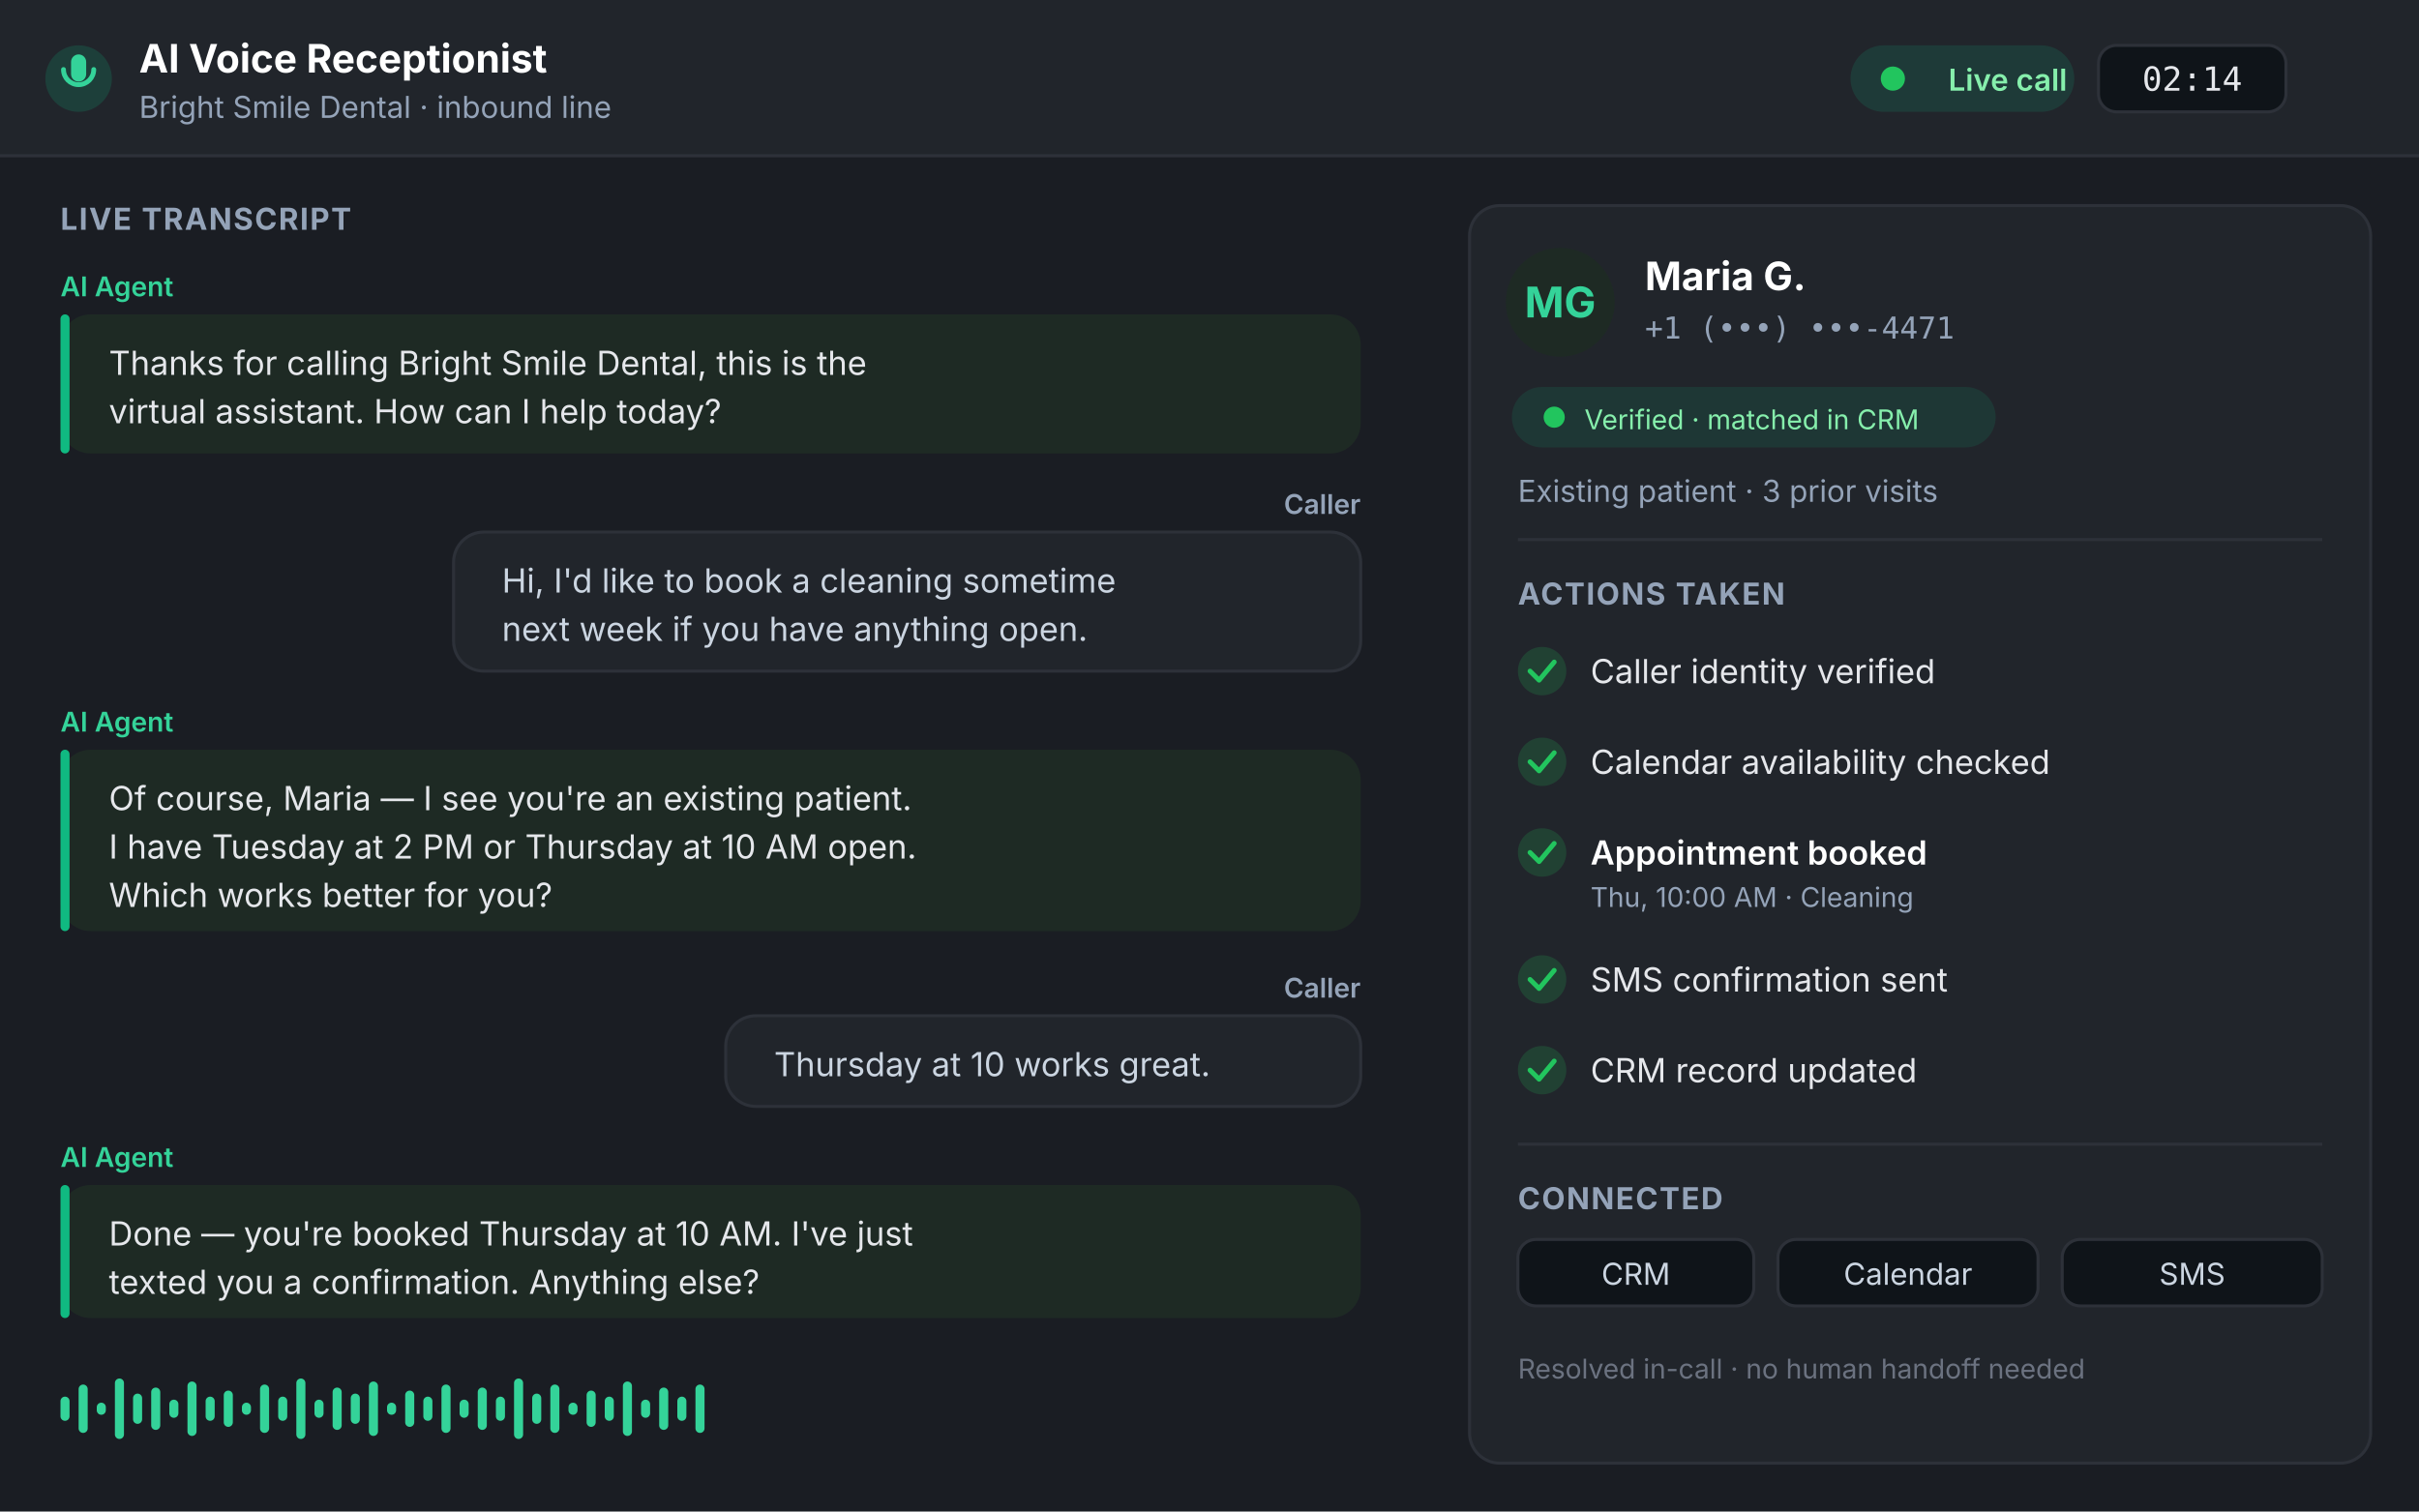
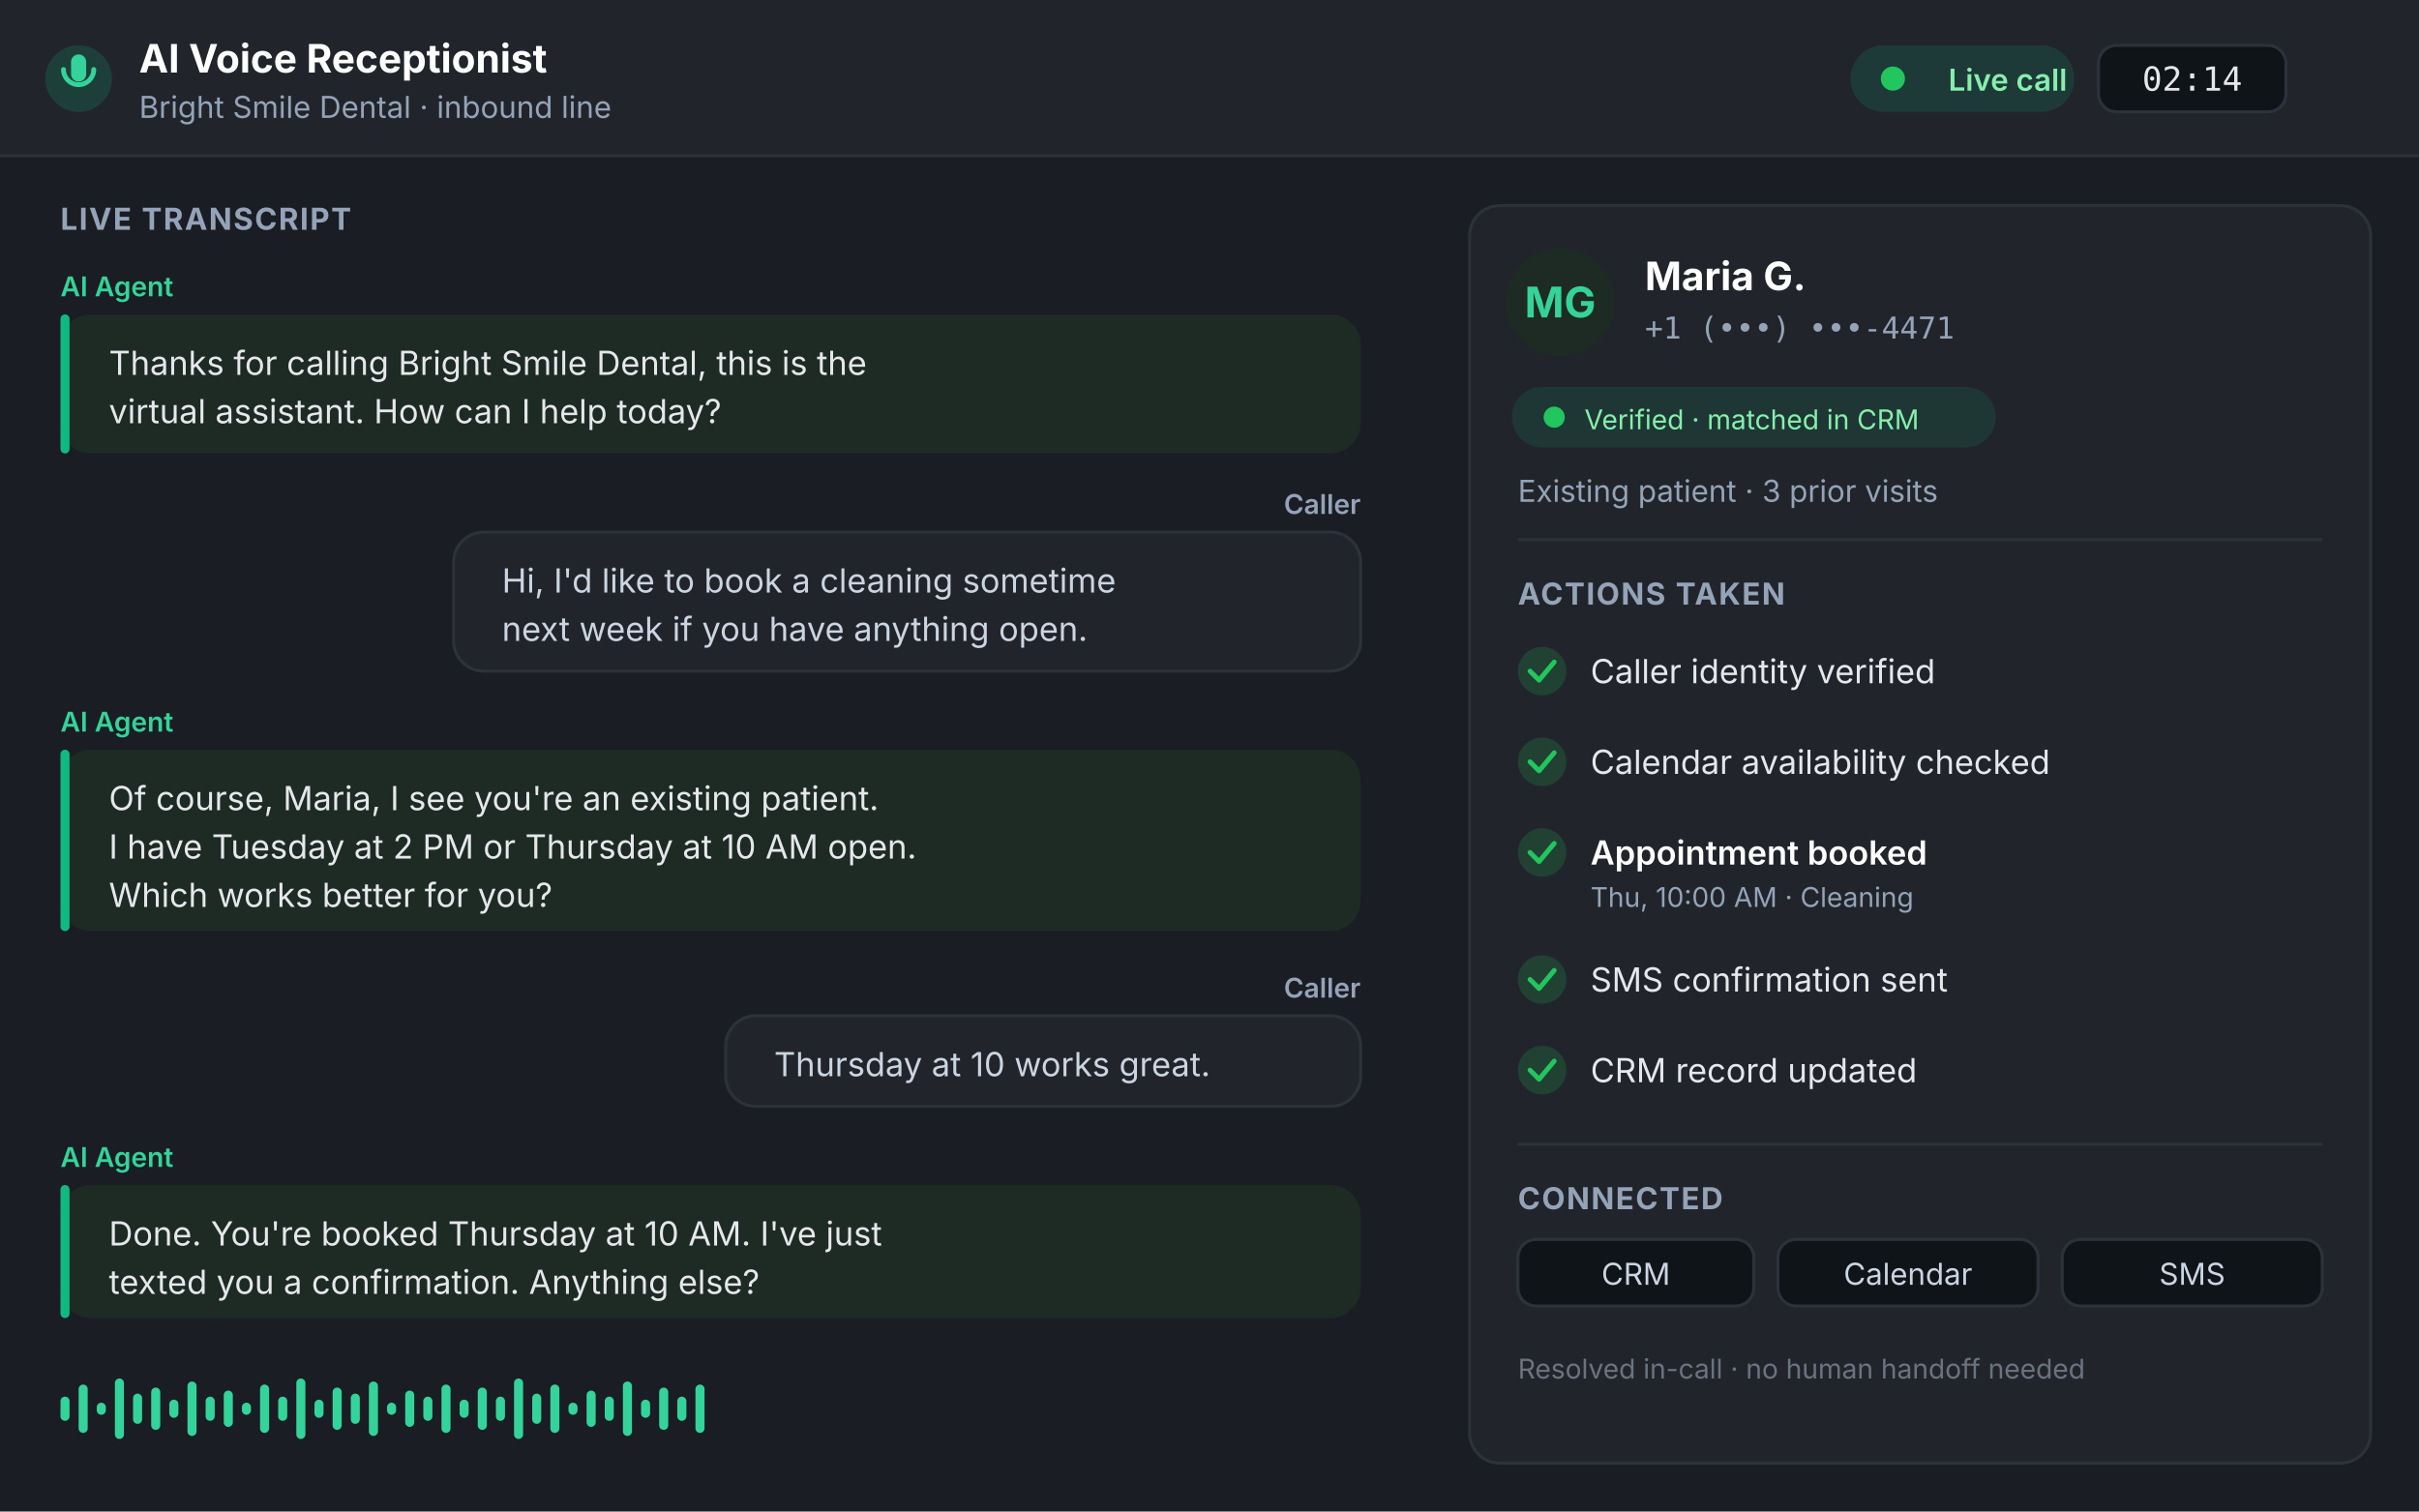
<svg xmlns="http://www.w3.org/2000/svg" viewBox="0 0 800 500">
  <rect width="800" height="500" fill="#1A1D23" />
  <rect width="800" height="52" fill="#21252B" />
  <rect x="0" y="51" width="800" height="1" fill="#2D3139" />
  <circle cx="26" cy="26" r="11" fill="rgba(16,185,129,0.18)" />
  <path d="M21 23a5 5 0 0 0 10 0" fill="none" stroke="#34d399" stroke-width="1.6" stroke-linecap="round" />
  <rect x="23.5" y="18" width="5" height="9" rx="2.5" fill="#34d399" />
  <text x="46" y="24" font-family="Inter,sans-serif" font-size="13" font-weight="700" fill="#fff">AI Voice Receptionist</text>
  <text x="46" y="39" font-family="Inter,sans-serif" font-size="10" fill="#94A3B8">Bright Smile Dental · inbound line</text>
  <rect x="612" y="15" width="74" height="22" rx="11" fill="rgba(16,185,129,0.15)" />
  <circle cx="626" cy="26" r="4" fill="#22C55E" />
  <text x="664" y="30" text-anchor="middle" font-family="Inter,sans-serif" font-size="10" font-weight="600" fill="#86EFAC">Live call</text>
  <rect x="694" y="15" width="62" height="22" rx="6" fill="#0F1419" stroke="#2D3139" />
  <text x="725" y="30" text-anchor="middle" font-family="JetBrains Mono,monospace" font-size="11" fill="#E5E7EB">02:14</text>
  <text x="20" y="76" font-family="Inter,sans-serif" font-size="10" font-weight="700" fill="#94A3B8" letter-spacing="0.5">LIVE TRANSCRIPT</text>
  <text x="20" y="98" font-family="Inter,sans-serif" font-size="9" fill="#34d399" font-weight="600">AI Agent</text>
  <rect x="20" y="104" width="430" height="46" rx="10" fill="#1E2A24" />
  <rect x="20" y="104" width="3" height="46" rx="1.5" fill="#10b981" />
  <text x="36" y="124" font-family="Inter,sans-serif" font-size="11" fill="#E5E7EB">Thanks for calling Bright Smile Dental, this is the</text>
  <text x="36" y="140" font-family="Inter,sans-serif" font-size="11" fill="#E5E7EB">virtual assistant. How can I help today?</text>
  <text x="450" y="170" text-anchor="end" font-family="Inter,sans-serif" font-size="9" fill="#94A3B8" font-weight="600">Caller</text>
  <rect x="150" y="176" width="300" height="46" rx="10" fill="#21252B" stroke="#2D3139" />
  <text x="166" y="196" font-family="Inter,sans-serif" font-size="11" fill="#CBD5E1">Hi, I'd like to book a cleaning sometime</text>
  <text x="166" y="212" font-family="Inter,sans-serif" font-size="11" fill="#CBD5E1">next week if you have anything open.</text>
  <text x="20" y="242" font-family="Inter,sans-serif" font-size="9" fill="#34d399" font-weight="600">AI Agent</text>
  <rect x="20" y="248" width="430" height="60" rx="10" fill="#1E2A24" />
  <rect x="20" y="248" width="3" height="60" rx="1.5" fill="#10b981" />
-   <text x="36" y="268" font-family="Inter,sans-serif" font-size="11" fill="#E5E7EB">Of course, Maria — I see you're an existing patient.</text>
+   <text x="36" y="268" font-family="Inter,sans-serif" font-size="11" fill="#E5E7EB">Of course, Maria, I see you're an existing patient.</text>
  <text x="36" y="284" font-family="Inter,sans-serif" font-size="11" fill="#E5E7EB">I have Tuesday at 2 PM or Thursday at 10 AM open.</text>
  <text x="36" y="300" font-family="Inter,sans-serif" font-size="11" fill="#E5E7EB">Which works better for you?</text>
  <text x="450" y="330" text-anchor="end" font-family="Inter,sans-serif" font-size="9" fill="#94A3B8" font-weight="600">Caller</text>
  <rect x="240" y="336" width="210" height="30" rx="10" fill="#21252B" stroke="#2D3139" />
  <text x="256" y="356" font-family="Inter,sans-serif" font-size="11" fill="#CBD5E1">Thursday at 10 works great.</text>
  <text x="20" y="386" font-family="Inter,sans-serif" font-size="9" fill="#34d399" font-weight="600">AI Agent</text>
  <rect x="20" y="392" width="430" height="44" rx="10" fill="#1E2A24" />
  <rect x="20" y="392" width="3" height="44" rx="1.5" fill="#10b981" />
-   <text x="36" y="412" font-family="Inter,sans-serif" font-size="11" fill="#E5E7EB">Done — you're booked Thursday at 10 AM. I've just</text>
+   <text x="36" y="412" font-family="Inter,sans-serif" font-size="11" fill="#E5E7EB">Done. You're booked Thursday at 10 AM. I've just</text>
  <text x="36" y="428" font-family="Inter,sans-serif" font-size="11" fill="#E5E7EB">texted you a confirmation. Anything else?</text>
  <g transform="translate(20,456)" fill="#34d399">
    <rect x="0" y="6" width="3" height="8" rx="1.5" />
    <rect x="6" y="2" width="3" height="16" rx="1.5" />
    <rect x="12" y="8" width="3" height="4" rx="1.5" />
    <rect x="18" y="0" width="3" height="20" rx="1.5" />
    <rect x="24" y="5" width="3" height="10" rx="1.5" />
    <rect x="30" y="3" width="3" height="14" rx="1.5" />
    <rect x="36" y="7" width="3" height="6" rx="1.5" />
    <rect x="42" y="1" width="3" height="18" rx="1.5" />
    <rect x="48" y="6" width="3" height="8" rx="1.5" />
    <rect x="54" y="4" width="3" height="12" rx="1.5" />
    <rect x="60" y="8" width="3" height="4" rx="1.5" />
    <rect x="66" y="2" width="3" height="16" rx="1.5" />
    <rect x="72" y="6" width="3" height="8" rx="1.5" />
    <rect x="78" y="0" width="3" height="20" rx="1.5" />
    <rect x="84" y="7" width="3" height="6" rx="1.5" />
    <rect x="90" y="3" width="3" height="14" rx="1.5" />
    <rect x="96" y="5" width="3" height="10" rx="1.5" />
    <rect x="102" y="1" width="3" height="18" rx="1.5" />
    <rect x="108" y="8" width="3" height="4" rx="1.5" />
    <rect x="114" y="4" width="3" height="12" rx="1.5" />
    <rect x="120" y="6" width="3" height="8" rx="1.5" />
    <rect x="126" y="2" width="3" height="16" rx="1.5" />
    <rect x="132" y="7" width="3" height="6" rx="1.5" />
    <rect x="138" y="3" width="3" height="14" rx="1.5" />
    <rect x="144" y="6" width="3" height="8" rx="1.5" />
    <rect x="150" y="0" width="3" height="20" rx="1.5" />
    <rect x="156" y="5" width="3" height="10" rx="1.5" />
    <rect x="162" y="2" width="3" height="16" rx="1.5" />
    <rect x="168" y="8" width="3" height="4" rx="1.5" />
    <rect x="174" y="4" width="3" height="12" rx="1.5" />
    <rect x="180" y="6" width="3" height="8" rx="1.5" />
    <rect x="186" y="1" width="3" height="18" rx="1.5" />
    <rect x="192" y="7" width="3" height="6" rx="1.5" />
    <rect x="198" y="3" width="3" height="14" rx="1.5" />
    <rect x="204" y="6" width="3" height="8" rx="1.5" />
    <rect x="210" y="2" width="3" height="16" rx="1.5" />
  </g>
  <rect x="486" y="68" width="298" height="416" rx="10" fill="#21252B" stroke="#2D3139" />
  <circle cx="516" cy="100" r="18" fill="#1E2A24" />
  <text x="516" y="105" text-anchor="middle" font-family="Inter,sans-serif" font-size="14" font-weight="700" fill="#34d399">MG</text>
  <text x="544" y="96" font-family="Inter,sans-serif" font-size="13" font-weight="700" fill="#fff">Maria G.</text>
  <text x="544" y="112" font-family="JetBrains Mono,monospace" font-size="10" fill="#94A3B8">+1 (•••) •••-4471</text>
  <rect x="500" y="128" width="160" height="20" rx="10" fill="rgba(16,185,129,0.12)" />
  <circle cx="514" cy="138" r="3.5" fill="#22C55E" />
  <text x="524" y="142" font-family="Inter,sans-serif" font-size="9" fill="#86EFAC">Verified · matched in CRM</text>
  <text x="502" y="166" font-family="Inter,sans-serif" font-size="10" fill="#94A3B8">Existing patient · 3 prior visits</text>
  <rect x="502" y="178" width="266" height="1" fill="#2D3139" />
  <text x="502" y="200" font-family="Inter,sans-serif" font-size="10" font-weight="700" fill="#94A3B8" letter-spacing="0.5">ACTIONS TAKEN</text>
  <g font-family="Inter,sans-serif" font-size="11" fill="#E5E7EB">
    <circle cx="510" cy="222" r="8" fill="rgba(34,197,94,0.18)" />
    <path d="M506 222 L509 225 L514 219" stroke="#22C55E" stroke-width="1.6" fill="none" stroke-linecap="round" stroke-linejoin="round" />
    <text x="526" y="226">Caller identity verified</text>
    <circle cx="510" cy="252" r="8" fill="rgba(34,197,94,0.18)" />
    <path d="M506 252 L509 255 L514 249" stroke="#22C55E" stroke-width="1.6" fill="none" stroke-linecap="round" stroke-linejoin="round" />
    <text x="526" y="256">Calendar availability checked</text>
    <circle cx="510" cy="282" r="8" fill="rgba(34,197,94,0.18)" />
    <path d="M506 282 L509 285 L514 279" stroke="#22C55E" stroke-width="1.6" fill="none" stroke-linecap="round" stroke-linejoin="round" />
    <text x="526" y="286" font-weight="600" fill="#fff">Appointment booked</text>
    <text x="526" y="300" font-size="9" fill="#94A3B8">Thu, 10:00 AM · Cleaning</text>
    <circle cx="510" cy="324" r="8" fill="rgba(34,197,94,0.18)" />
    <path d="M506 324 L509 327 L514 321" stroke="#22C55E" stroke-width="1.6" fill="none" stroke-linecap="round" stroke-linejoin="round" />
    <text x="526" y="328">SMS confirmation sent</text>
    <circle cx="510" cy="354" r="8" fill="rgba(34,197,94,0.18)" />
    <path d="M506 354 L509 357 L514 351" stroke="#22C55E" stroke-width="1.6" fill="none" stroke-linecap="round" stroke-linejoin="round" />
    <text x="526" y="358">CRM record updated</text>
  </g>
  <rect x="502" y="378" width="266" height="1" fill="#2D3139" />
  <text x="502" y="400" font-family="Inter,sans-serif" font-size="10" font-weight="700" fill="#94A3B8" letter-spacing="0.5">CONNECTED</text>
  <rect x="502" y="410" width="78" height="22" rx="6" fill="#0F1419" stroke="#2D3139" />
  <text x="541" y="425" text-anchor="middle" font-family="Inter,sans-serif" font-size="10" fill="#CBD5E1">CRM</text>
  <rect x="588" y="410" width="86" height="22" rx="6" fill="#0F1419" stroke="#2D3139" />
  <text x="631" y="425" text-anchor="middle" font-family="Inter,sans-serif" font-size="10" fill="#CBD5E1">Calendar</text>
  <rect x="682" y="410" width="86" height="22" rx="6" fill="#0F1419" stroke="#2D3139" />
  <text x="725" y="425" text-anchor="middle" font-family="Inter,sans-serif" font-size="10" fill="#CBD5E1">SMS</text>
  <text x="502" y="456" font-family="Inter,sans-serif" font-size="9" fill="#6B7280">Resolved in-call · no human handoff needed</text>
</svg>
